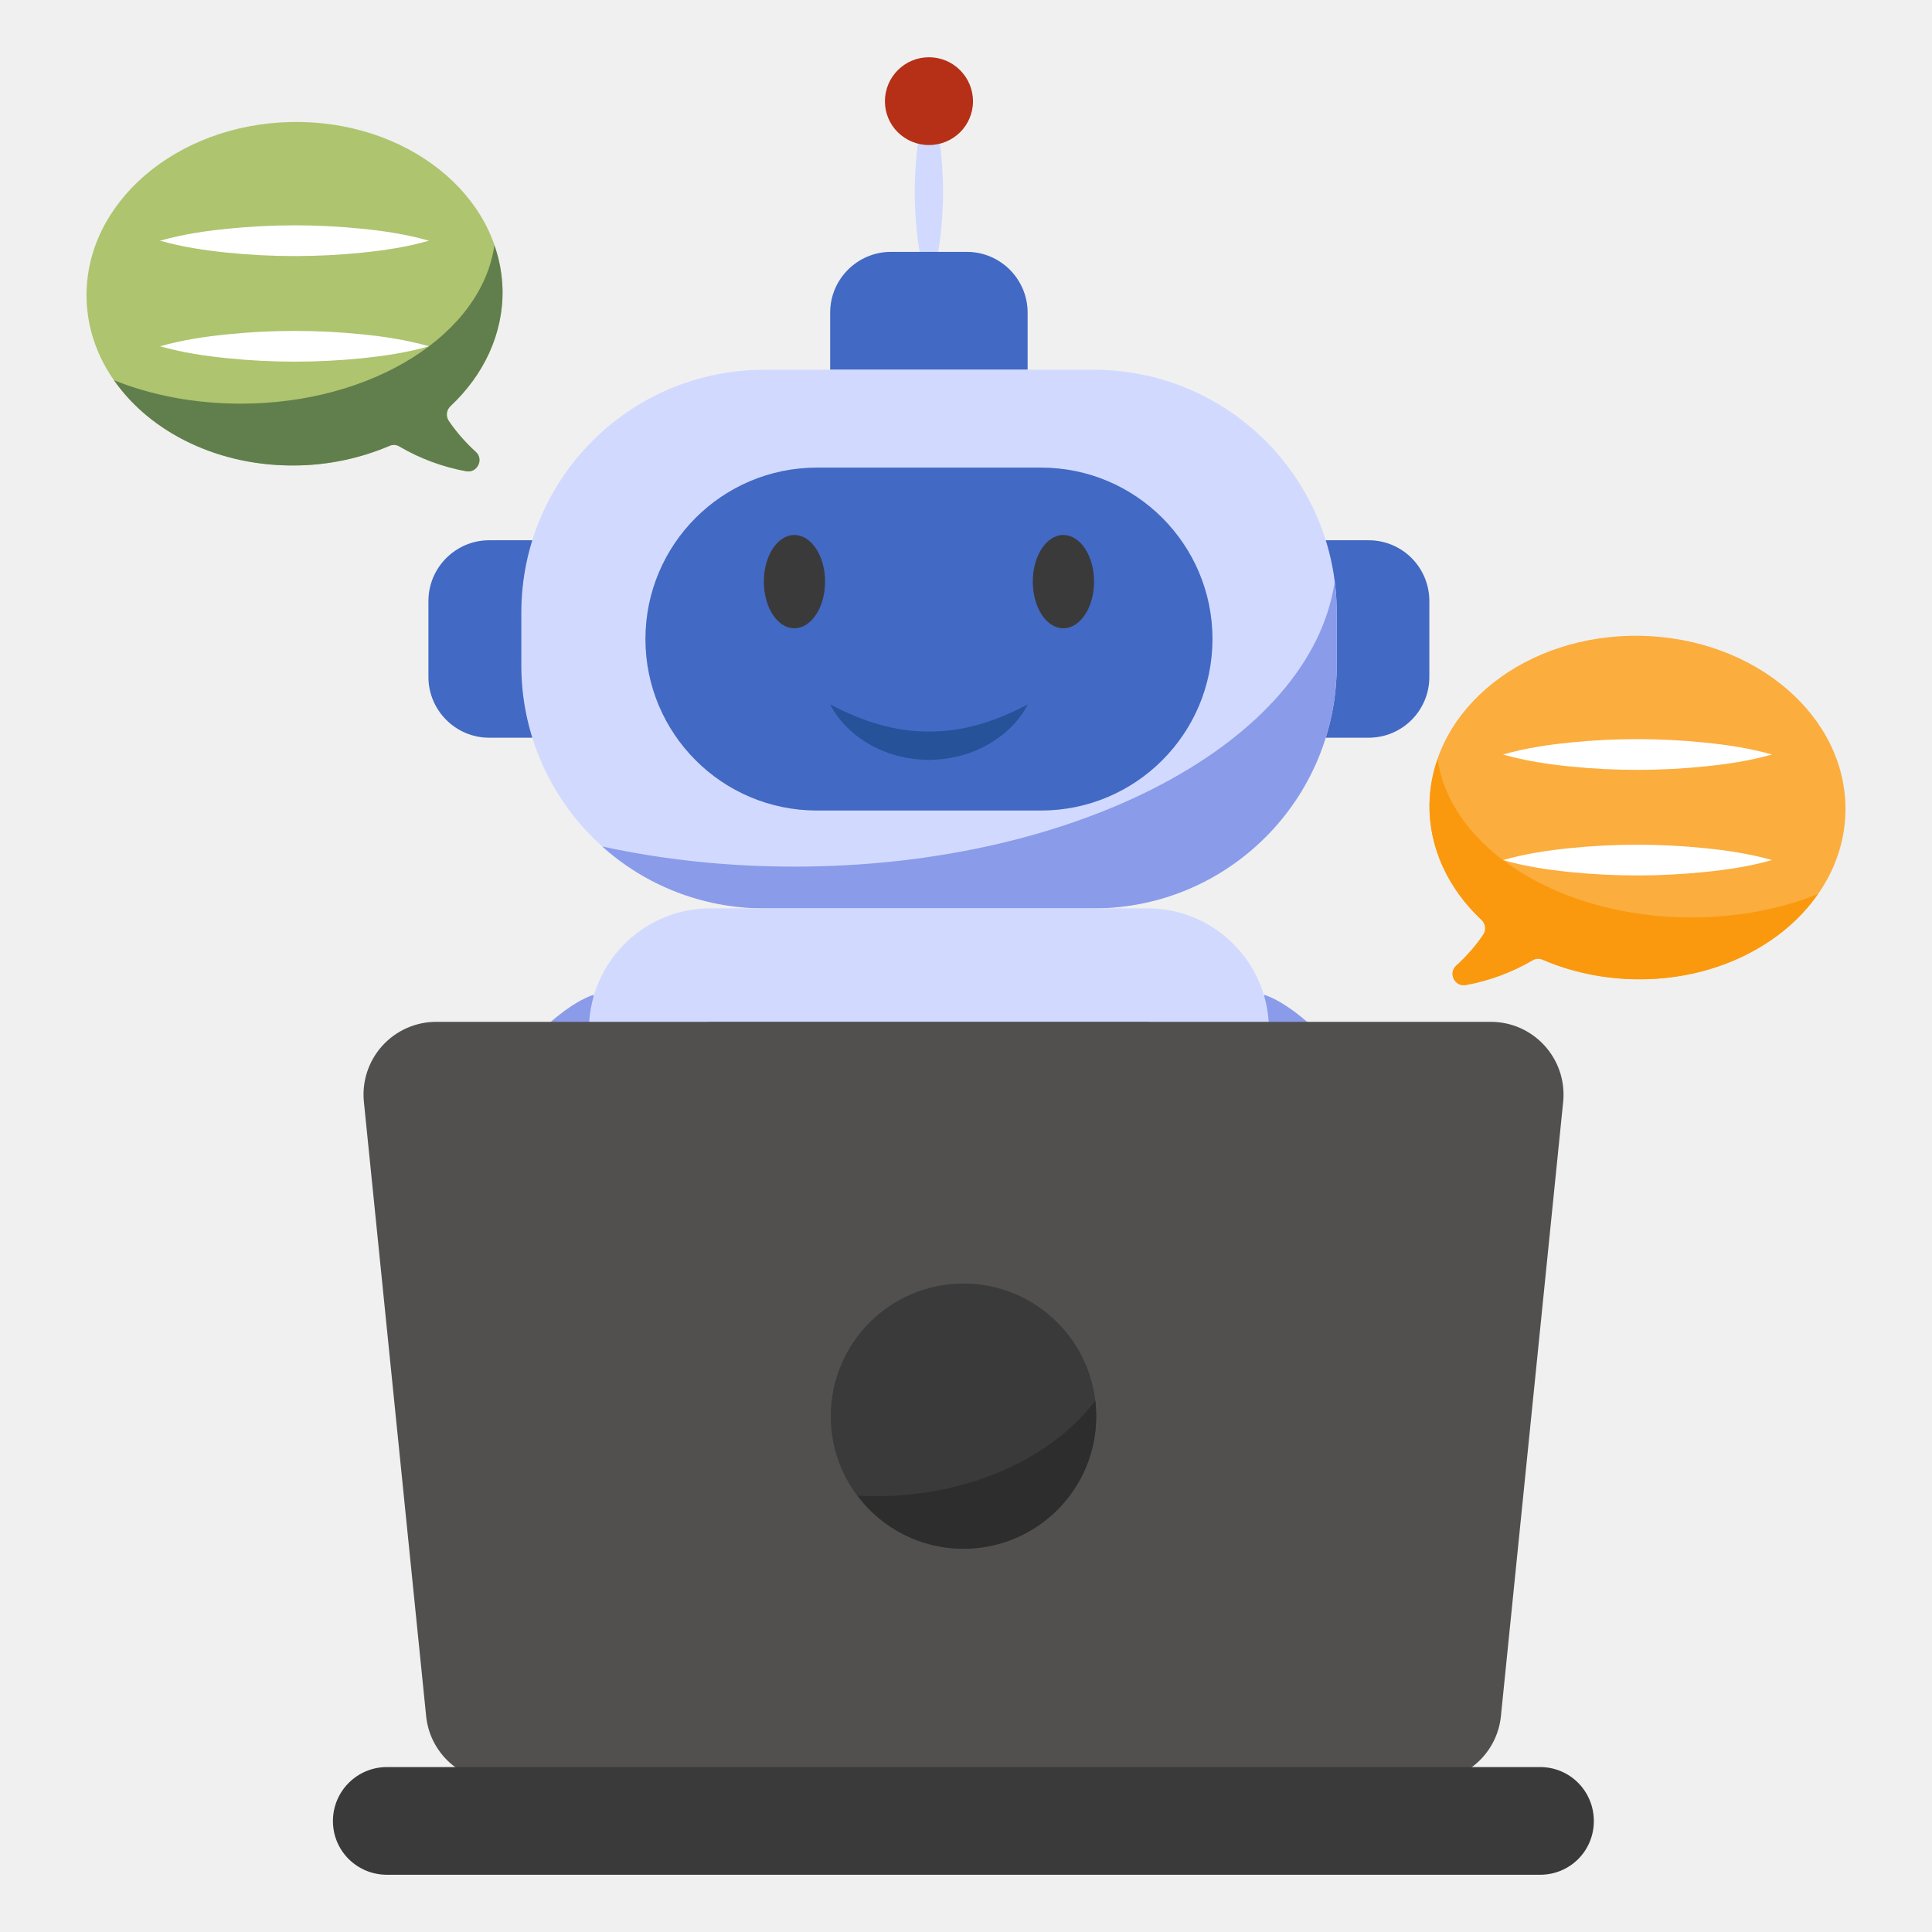
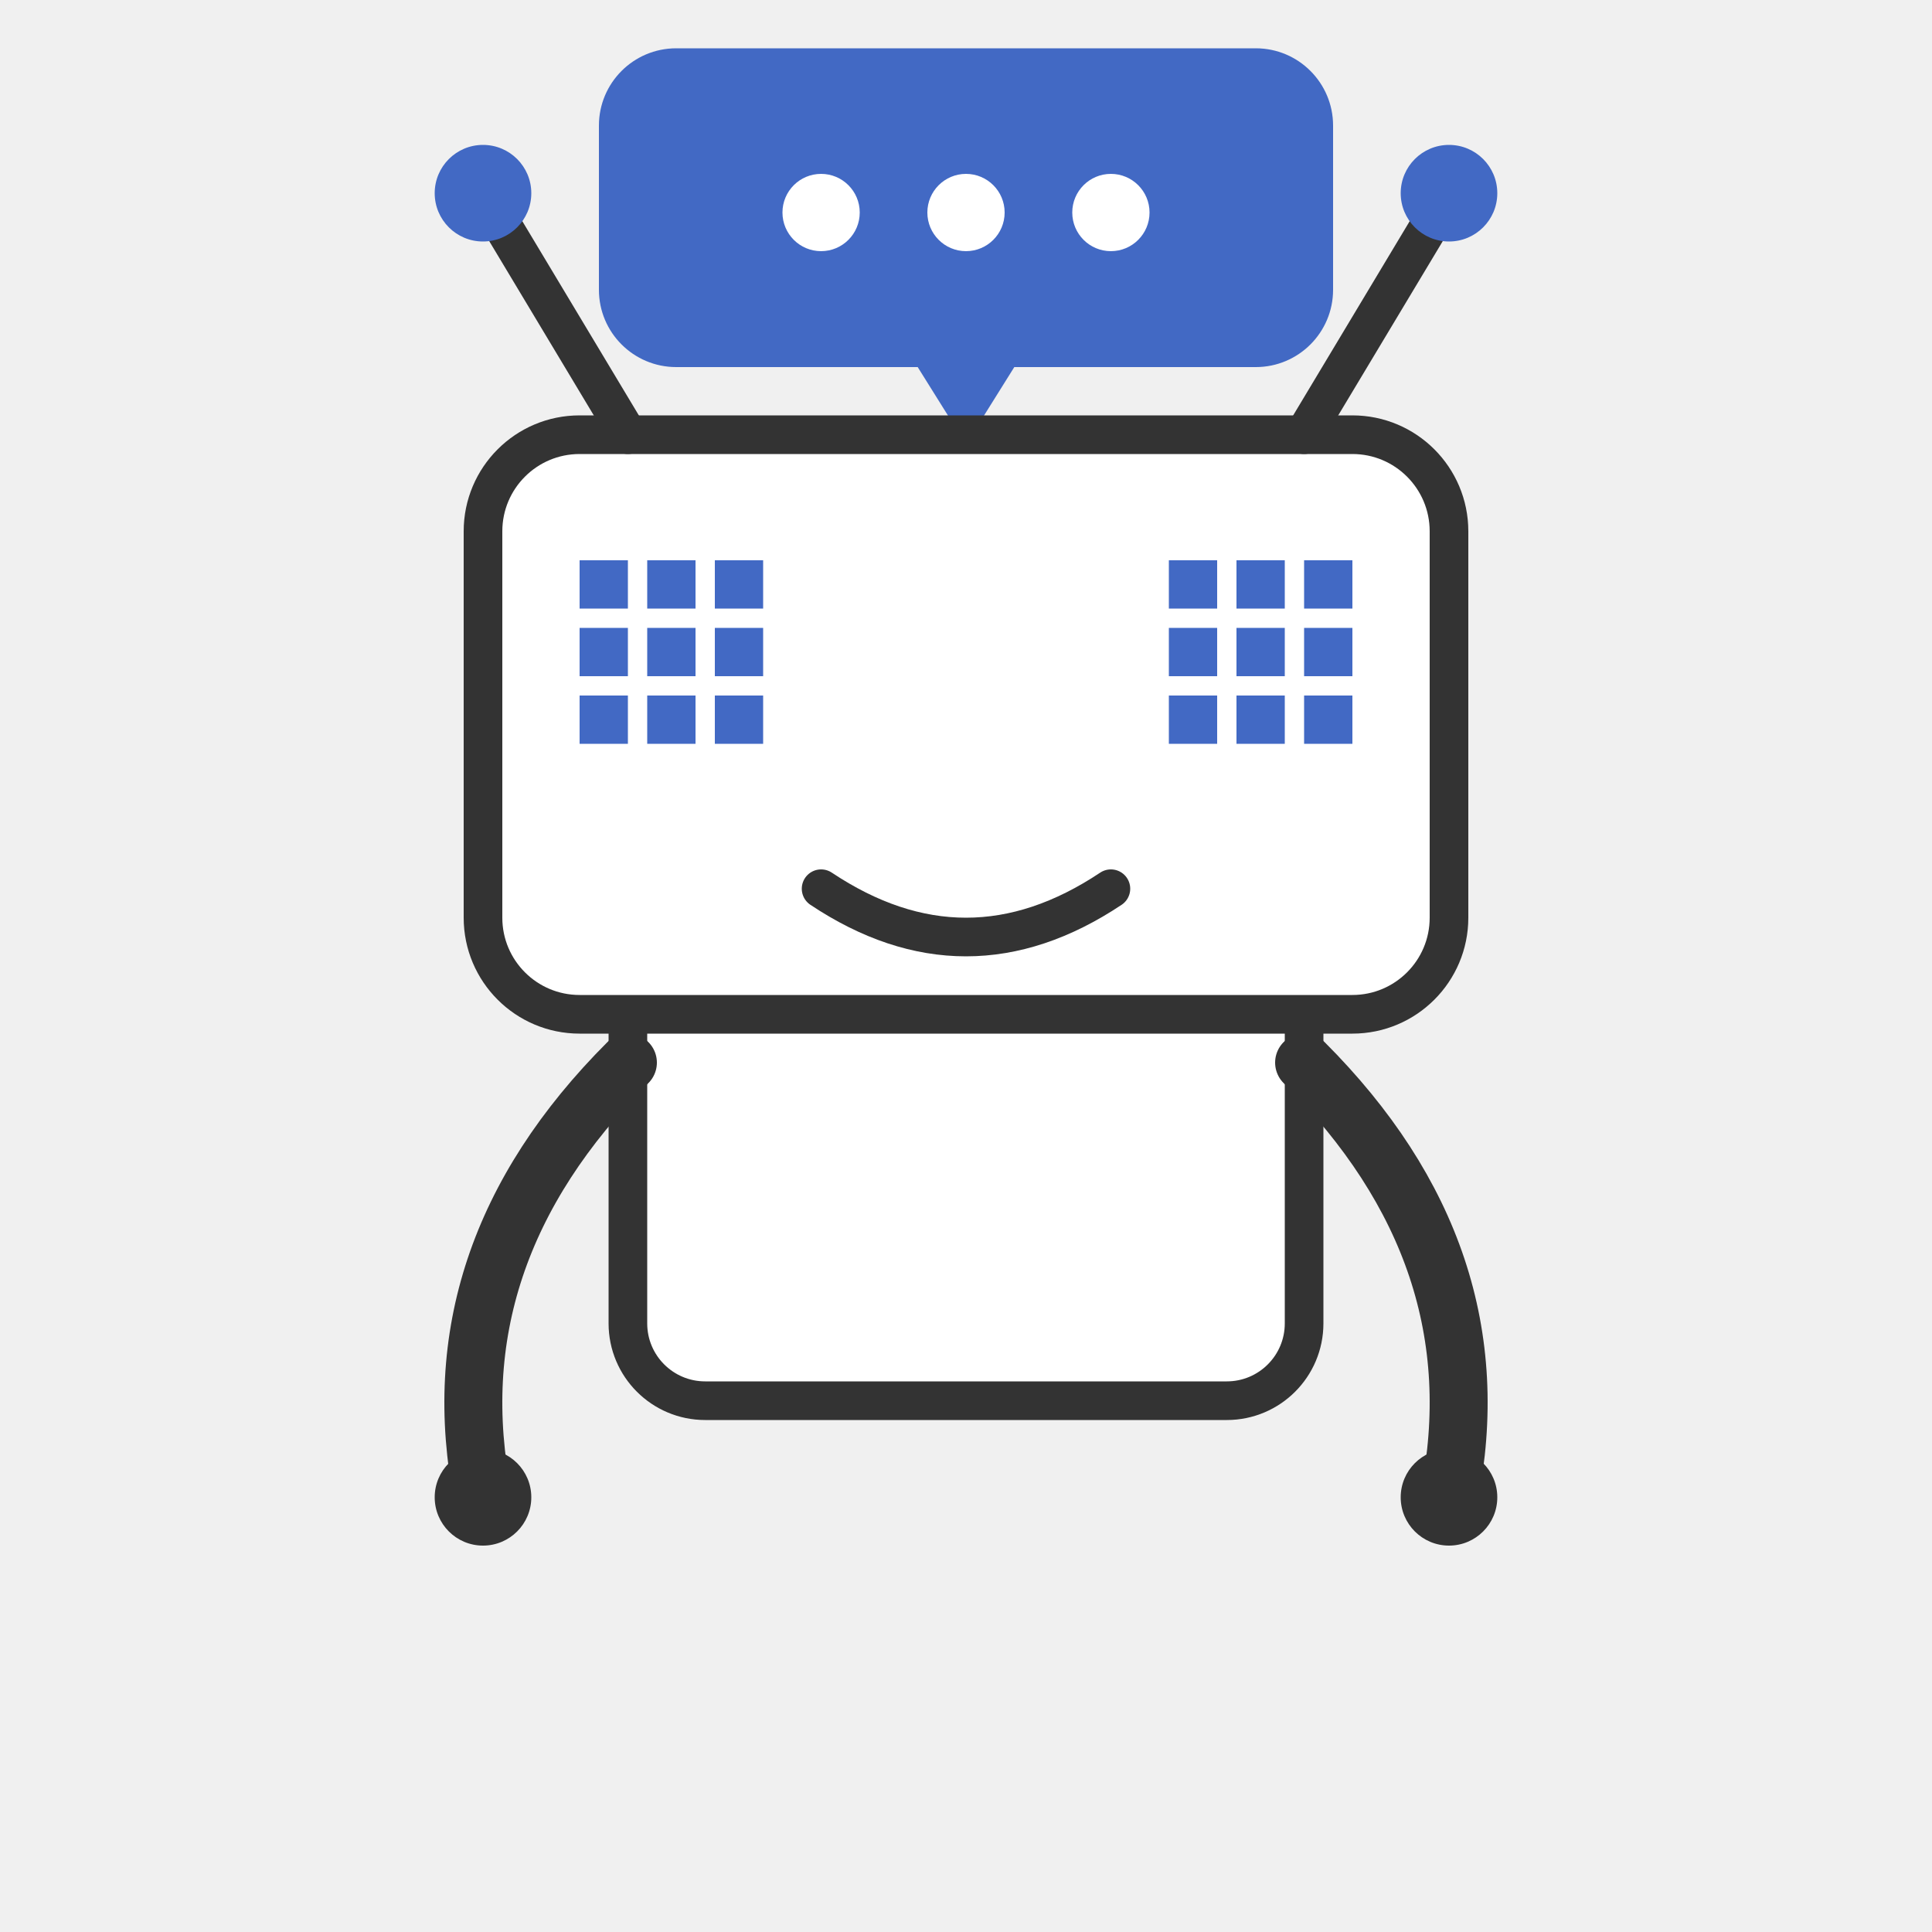
- <svg xmlns="http://www.w3.org/2000/svg" t="1764322909442" class="icon" viewBox="0 0 1024 1024" version="1.1" p-id="5799" width="200" height="200">
-   <path d="M492.333 152.32c-5.933-16.806-7.273-33.611-7.529-50.432 0.226-16.806 1.566-33.611 7.529-50.417 5.978 16.806 7.304 33.611 7.529 50.417-0.256 16.821-1.581 33.626-7.529 50.432z" fill="#D1DAFE" p-id="5800" />
-   <path d="M259.298 286.344h46.381v104.659h-46.381c-17.769 0-32.226-14.456-32.226-32.226v-40.207c0-17.769 14.456-32.226 32.226-32.226zM757.579 318.569v40.207c0 17.769-14.306 32.226-32.226 32.226h-46.231v-104.659h46.231c17.92 0 32.226 14.456 32.226 32.226zM544.663 165.722v30.268h-104.659v-30.268c0-17.769 14.456-32.226 32.226-32.226h40.207c17.769 0 32.226 14.456 32.226 32.226z" fill="#4269C4" p-id="5801" />
-   <path d="M669.967 527.24s24.154 6.114 53.911 51.336c17.649 26.835 29.259 57.133 35.96 88.546 10.421 48.821 15.315 118.287-41.306 118.212-34.168-0.075-43.4-49.815-42.466-114.402zM314.744 527.24s-24.139 6.114-53.911 51.336c-17.649 26.835-29.244 57.133-35.96 88.546-10.406 48.821-15.3 118.287 41.306 118.212 34.184-0.075 43.415-49.815 42.466-114.402z" fill="#8A9BEA" p-id="5802" />
-   <path d="M708.503 324.744v27.859c0 71.228-57.675 128.753-128.753 128.753h-174.682a128.602 128.602 0 0 1-128.753-128.753v-27.859c0-71.078 57.525-128.753 128.753-128.753h174.682c71.078 0 128.753 57.675 128.753 128.753z" fill="#D1DAFE" p-id="5803" />
-   <path d="M708.457 324.849v27.859c0 71.078-57.675 128.753-128.753 128.753h-174.682c-32.979 0-63.247-12.499-85.835-32.828 31.624 6.927 65.958 10.692 101.798 10.692 150.438 0 274.071-66.409 286.419-151.04 0.753 5.421 1.054 10.993 1.054 16.565z" fill="#8A9BEA" p-id="5804" />
-   <path d="M642.635 338.628v0.166a90.895 90.895 0 0 1-90.805 90.805h-118.965a90.895 90.895 0 0 1-90.775-90.805v-0.151a90.895 90.895 0 0 1 90.79-90.805h118.965a90.895 90.895 0 0 1 90.805 90.805z" fill="#4269C4" p-id="5805" />
-   <path d="M437.308 308.224c0 13.764-7.334 24.772-16.279 24.772s-16.173-11.008-16.173-24.772c0-13.658 7.228-24.666 16.173-24.666s16.279 11.008 16.279 24.666zM579.87 308.224c0 13.764-7.334 24.772-16.294 24.772-8.945 0-16.173-11.008-16.173-24.772 0-13.658 7.228-24.666 16.173-24.666 8.96 0 16.294 11.008 16.294 24.666z" fill="#3A3A3A" p-id="5806" />
-   <path d="M544.708 373.353c-4.638 9.111-12.499 16.565-21.73 21.594-9.216 5.195-19.923 7.695-30.615 7.831-10.692-0.12-21.399-2.62-30.63-7.8-9.246-5.045-17.092-12.499-21.715-21.624 17.875 9.442 34.741 14.456 52.344 14.381 17.589 0.105 34.485-4.909 52.344-14.381z" fill="#255299" p-id="5807" />
-   <path d="M672.361 540.672l11.972 149.384c5.271 65.581-46.532 121.705-112.324 121.705H412.702c-65.777 0-117.579-56.124-112.324-121.69l11.987-149.399a64.392 64.392 0 0 1 64.181-59.241h231.62a64.392 64.392 0 0 1 64.196 59.241z" fill="#D1DAFE" p-id="5808" />
-   <path d="M412.717 751.526a51.893 51.893 0 0 1-38.551-16.866 51.908 51.908 0 0 1-13.749-39.785l11.987-149.384a4.171 4.171 0 0 1 4.141-3.825h231.635c2.138 0 3.96 1.672 4.141 3.825l11.972 149.384a51.893 51.893 0 0 1-13.734 39.77 51.893 51.893 0 0 1-38.551 16.881H412.717z" fill="#4269C4" p-id="5809" />
-   <path d="M578.349 586.12v68.969c0 9.035-7.228 16.264-16.264 16.264h-138.692c-9.035 0-16.264-7.228-16.264-16.264v-68.969c0-9.035 7.228-16.414 16.264-16.414h138.692c9.035 0 16.264 7.379 16.264 16.414z" fill="#FFFFFF" p-id="5810" />
-   <path d="M437.82 700.25m-16.956 0a16.956 16.956 0 1 0 33.912 0 16.956 16.956 0 1 0-33.912 0Z" fill="#255299" p-id="5811" />
-   <path d="M495.932 700.25m-16.956 0a16.956 16.956 0 1 0 33.912 0 16.956 16.956 0 1 0-33.912 0Z" fill="#255299" p-id="5812" />
-   <path d="M554.044 700.25m-16.956 0a16.956 16.956 0 1 0 33.912 0 16.956 16.956 0 1 0-33.912 0Z" fill="#255299" p-id="5813" />
-   <path d="M434.628 704.497m-16.956 0a16.956 16.956 0 1 0 33.912 0 16.956 16.956 0 1 0-33.912 0Z" fill="#FBAD3E" p-id="5814" />
-   <path d="M492.74 704.497m-16.956 0a16.956 16.956 0 1 0 33.912 0 16.956 16.956 0 1 0-33.912 0Z" fill="#AEC46E" p-id="5815" />
-   <path d="M550.852 704.497m-16.956 0a16.956 16.956 0 1 0 33.912 0 16.956 16.956 0 1 0-33.912 0Z" fill="#B53016" p-id="5816" />
-   <path d="M492.363 30.344c12.875 0 23.341 10.451 23.341 23.341 0 12.875-10.466 23.191-23.341 23.191-12.875 0-23.341-10.315-23.341-23.191 0-12.89 10.466-23.341 23.341-23.341z" fill="#B53016" p-id="5817" />
-   <path d="M828.506 584.056l-32.979 325.421a38.4 38.4 0 0 1-38.249 34.635h-493.176a38.4 38.4 0 0 1-38.249-34.635l-32.979-325.421a38.551 38.551 0 0 1 38.249-42.466h558.984c22.889 0 40.659 19.727 38.4 42.466z" fill="#51504F" p-id="5818" />
-   <path d="M581.015 750.637c0 38.822-31.533 70.189-70.34 70.189s-70.355-31.368-70.355-70.174c0-38.837 31.533-70.355 70.355-70.355s70.325 31.518 70.325 70.34z" fill="#3A3A3A" p-id="5819" />
-   <path d="M581.015 750.697c0 38.701-31.473 70.174-70.325 70.174a69.722 69.722 0 0 1-56.169-28.16c3.012 0.151 6.325 0.301 9.487 0.301 50.146 0 93.816-20.48 116.555-50.748 0.301 2.711 0.452 5.572 0.452 8.433z" fill="#2D2D2D" p-id="5820" />
-   <path d="M844.77 965.195c0 15.812-12.649 28.461-28.461 28.461h-611.238c-15.812 0-28.612-12.649-28.612-28.461 0-15.812 12.8-28.612 28.612-28.612h611.238c15.812 0 28.461 12.8 28.461 28.612z" fill="#3A3A3A" p-id="5821" />
-   <path d="M45.884 158.042c1.054 50.206 51.23 89.901 112.098 88.621a129.099 129.099 0 0 0 48.444-10.376 5.873 5.873 0 0 1 5.331 0.361 108.273 108.273 0 0 0 35.343 13.131c5.798 1.054 9.457-6.249 5.105-10.195a94.78 94.78 0 0 1-14.321-16.399 6.039 6.039 0 0 1 0.858-7.891c17.574-16.52 28.055-38.28 27.558-61.922-1.054-50.296-51.23-89.992-112.173-88.696-60.868 1.28-109.312 43.068-108.243 93.365z" fill="#AEC46E" p-id="5822" />
-   <path d="M252.25 239.541c4.322 3.976 0.678 11.264-5.12 10.24a108.845 108.845 0 0 1-35.388-13.101 5.572 5.572 0 0 0-5.346-0.331 130.665 130.665 0 0 1-48.459 10.345c-41.638 0.904-78.276-17.393-97.506-45.161 19.802 7.966 42.677 12.408 67.132 12.408 70.084 0 127.759-36.864 134.475-83.968 2.605 7.394 4.096 15.24 4.322 23.447 0.452 23.537-10.014 45.387-27.648 61.892a6.054 6.054 0 0 0-0.798 7.831c3.765 5.572 8.538 11.159 14.336 16.399z" fill="#617F4D" p-id="5823" />
-   <path d="M84.811 183.537c11.881 3.358 23.763 5.12 35.644 6.325a352.09 352.09 0 0 0 71.273 0.03c11.896-1.205 23.763-2.967 35.644-6.355-11.881-3.388-23.763-5.165-35.644-6.355a352.09 352.09 0 0 0-71.288 0.03c-11.866 1.205-23.748 2.952-35.629 6.325zM84.811 127.578c11.881 3.358 23.763 5.12 35.644 6.325a352.09 352.09 0 0 0 71.273 0.03c11.896-1.205 23.763-2.967 35.644-6.355-11.881-3.388-23.763-5.165-35.644-6.355a352.09 352.09 0 0 0-71.288 0.03c-11.866 1.205-23.748 2.952-35.629 6.325z" fill="#FFFFFF" p-id="5824" />
-   <path d="M978.116 430.366c-1.054 50.206-51.23 89.916-112.098 88.636a129.099 129.099 0 0 1-48.444-10.391 5.873 5.873 0 0 0-5.331 0.361 108.273 108.273 0 0 1-35.343 13.131c-5.798 1.054-9.457-6.234-5.105-10.195 5.813-5.271 10.511-10.872 14.321-16.384a6.039 6.039 0 0 0-0.858-7.906c-17.574-16.504-28.055-38.28-27.558-61.922 1.054-50.281 51.23-89.992 112.173-88.696 60.868 1.28 109.312 43.068 108.243 93.365z" fill="#FBAD3E" p-id="5825" />
-   <path d="M771.75 511.849c-4.322 3.991-0.678 11.279 5.12 10.24a108.845 108.845 0 0 0 35.388-13.071 5.572 5.572 0 0 1 5.346-0.346c14.456 6.264 30.946 9.894 48.459 10.36 41.638 0.904 78.276-17.408 97.506-45.176-19.802 7.981-42.677 12.408-67.132 12.408-70.084 0-127.759-36.864-134.475-83.968a76.363 76.363 0 0 0-4.322 23.447c-0.452 23.552 10.014 45.387 27.648 61.892a6.054 6.054 0 0 1 0.798 7.831c-3.765 5.572-8.538 11.159-14.336 16.399z" fill="#FA990E" p-id="5826" />
-   <path d="M939.189 455.861c-11.881 3.373-23.763 5.12-35.644 6.325a352.105 352.105 0 0 1-71.273 0.03c-11.896-1.205-23.763-2.967-35.644-6.355 11.881-3.388 23.763-5.15 35.644-6.355a352.09 352.09 0 0 1 71.288 0.03c11.866 1.205 23.748 2.967 35.629 6.325zM939.189 399.902c-11.881 3.373-23.763 5.12-35.644 6.325a352.09 352.09 0 0 1-71.273 0.03c-11.896-1.205-23.763-2.967-35.644-6.355 11.881-3.388 23.763-5.15 35.644-6.355a352.075 352.075 0 0 1 71.288 0.03c11.866 1.205 23.748 2.967 35.629 6.325z" fill="#FFFFFF" p-id="5827" />
+ <svg xmlns="http://www.w3.org/2000/svg" viewBox="0 0 200 200" width="200" height="200">
+   <path d="M70 5 h60 a8 8 0 0 1 8 8 v17 a8 8 0 0 1 -8 8 h-25 l-5 8 l-5 -8 h-25 a8 8 0 0 1 -8 -8 v-17 a8 8 0 0 1 8 -8" fill="#4269C4" />
+   <circle cx="85" cy="22" r="4" fill="#FFFFFF" />
+   <circle cx="100" cy="22" r="4" fill="#FFFFFF" />
+   <circle cx="115" cy="22" r="4" fill="#FFFFFF" />
+   <rect x="65" y="95" width="70" height="50" rx="8" ry="8" fill="#FFFFFF" stroke="#333333" stroke-width="4" />
+   <rect x="50" y="45" width="100" height="60" rx="10" ry="10" fill="#FFFFFF" stroke="#333333" stroke-width="4" />
+   <g fill="#4269C4">
+     <rect x="60" y="58" width="5" height="5" />
+     <rect x="67" y="58" width="5" height="5" />
+     <rect x="74" y="58" width="5" height="5" />
+     <rect x="60" y="65" width="5" height="5" />
+     <rect x="67" y="65" width="5" height="5" />
+     <rect x="74" y="65" width="5" height="5" />
+     <rect x="60" y="72" width="5" height="5" />
+     <rect x="67" y="72" width="5" height="5" />
+     <rect x="74" y="72" width="5" height="5" />
+   </g>
+   <g fill="#4269C4">
+     <rect x="121" y="58" width="5" height="5" />
+     <rect x="128" y="58" width="5" height="5" />
+     <rect x="135" y="58" width="5" height="5" />
+     <rect x="121" y="65" width="5" height="5" />
+     <rect x="128" y="65" width="5" height="5" />
+     <rect x="135" y="65" width="5" height="5" />
+     <rect x="121" y="72" width="5" height="5" />
+     <rect x="128" y="72" width="5" height="5" />
+     <rect x="135" y="72" width="5" height="5" />
+   </g>
+   <path d="M85 92 Q100 102 115 92" fill="none" stroke="#333333" stroke-width="4" stroke-linecap="round" />
+   <line x1="65" y1="45" x2="50" y2="20" stroke="#333333" stroke-width="4" stroke-linecap="round" />
+   <circle cx="50" cy="20" r="5" fill="#4269C4" />
+   <line x1="135" y1="45" x2="150" y2="20" stroke="#333333" stroke-width="4" stroke-linecap="round" />
+   <circle cx="150" cy="20" r="5" fill="#4269C4" />
+   <path d="M65 110 Q45 130 50 155" fill="none" stroke="#333333" stroke-width="6" stroke-linecap="round" />
+   <circle cx="50" cy="155" r="5" fill="#333333" />
+   <path d="M135 110 Q155 130 150 155" fill="none" stroke="#333333" stroke-width="6" stroke-linecap="round" />
+   <circle cx="150" cy="155" r="5" fill="#333333" />
</svg>
